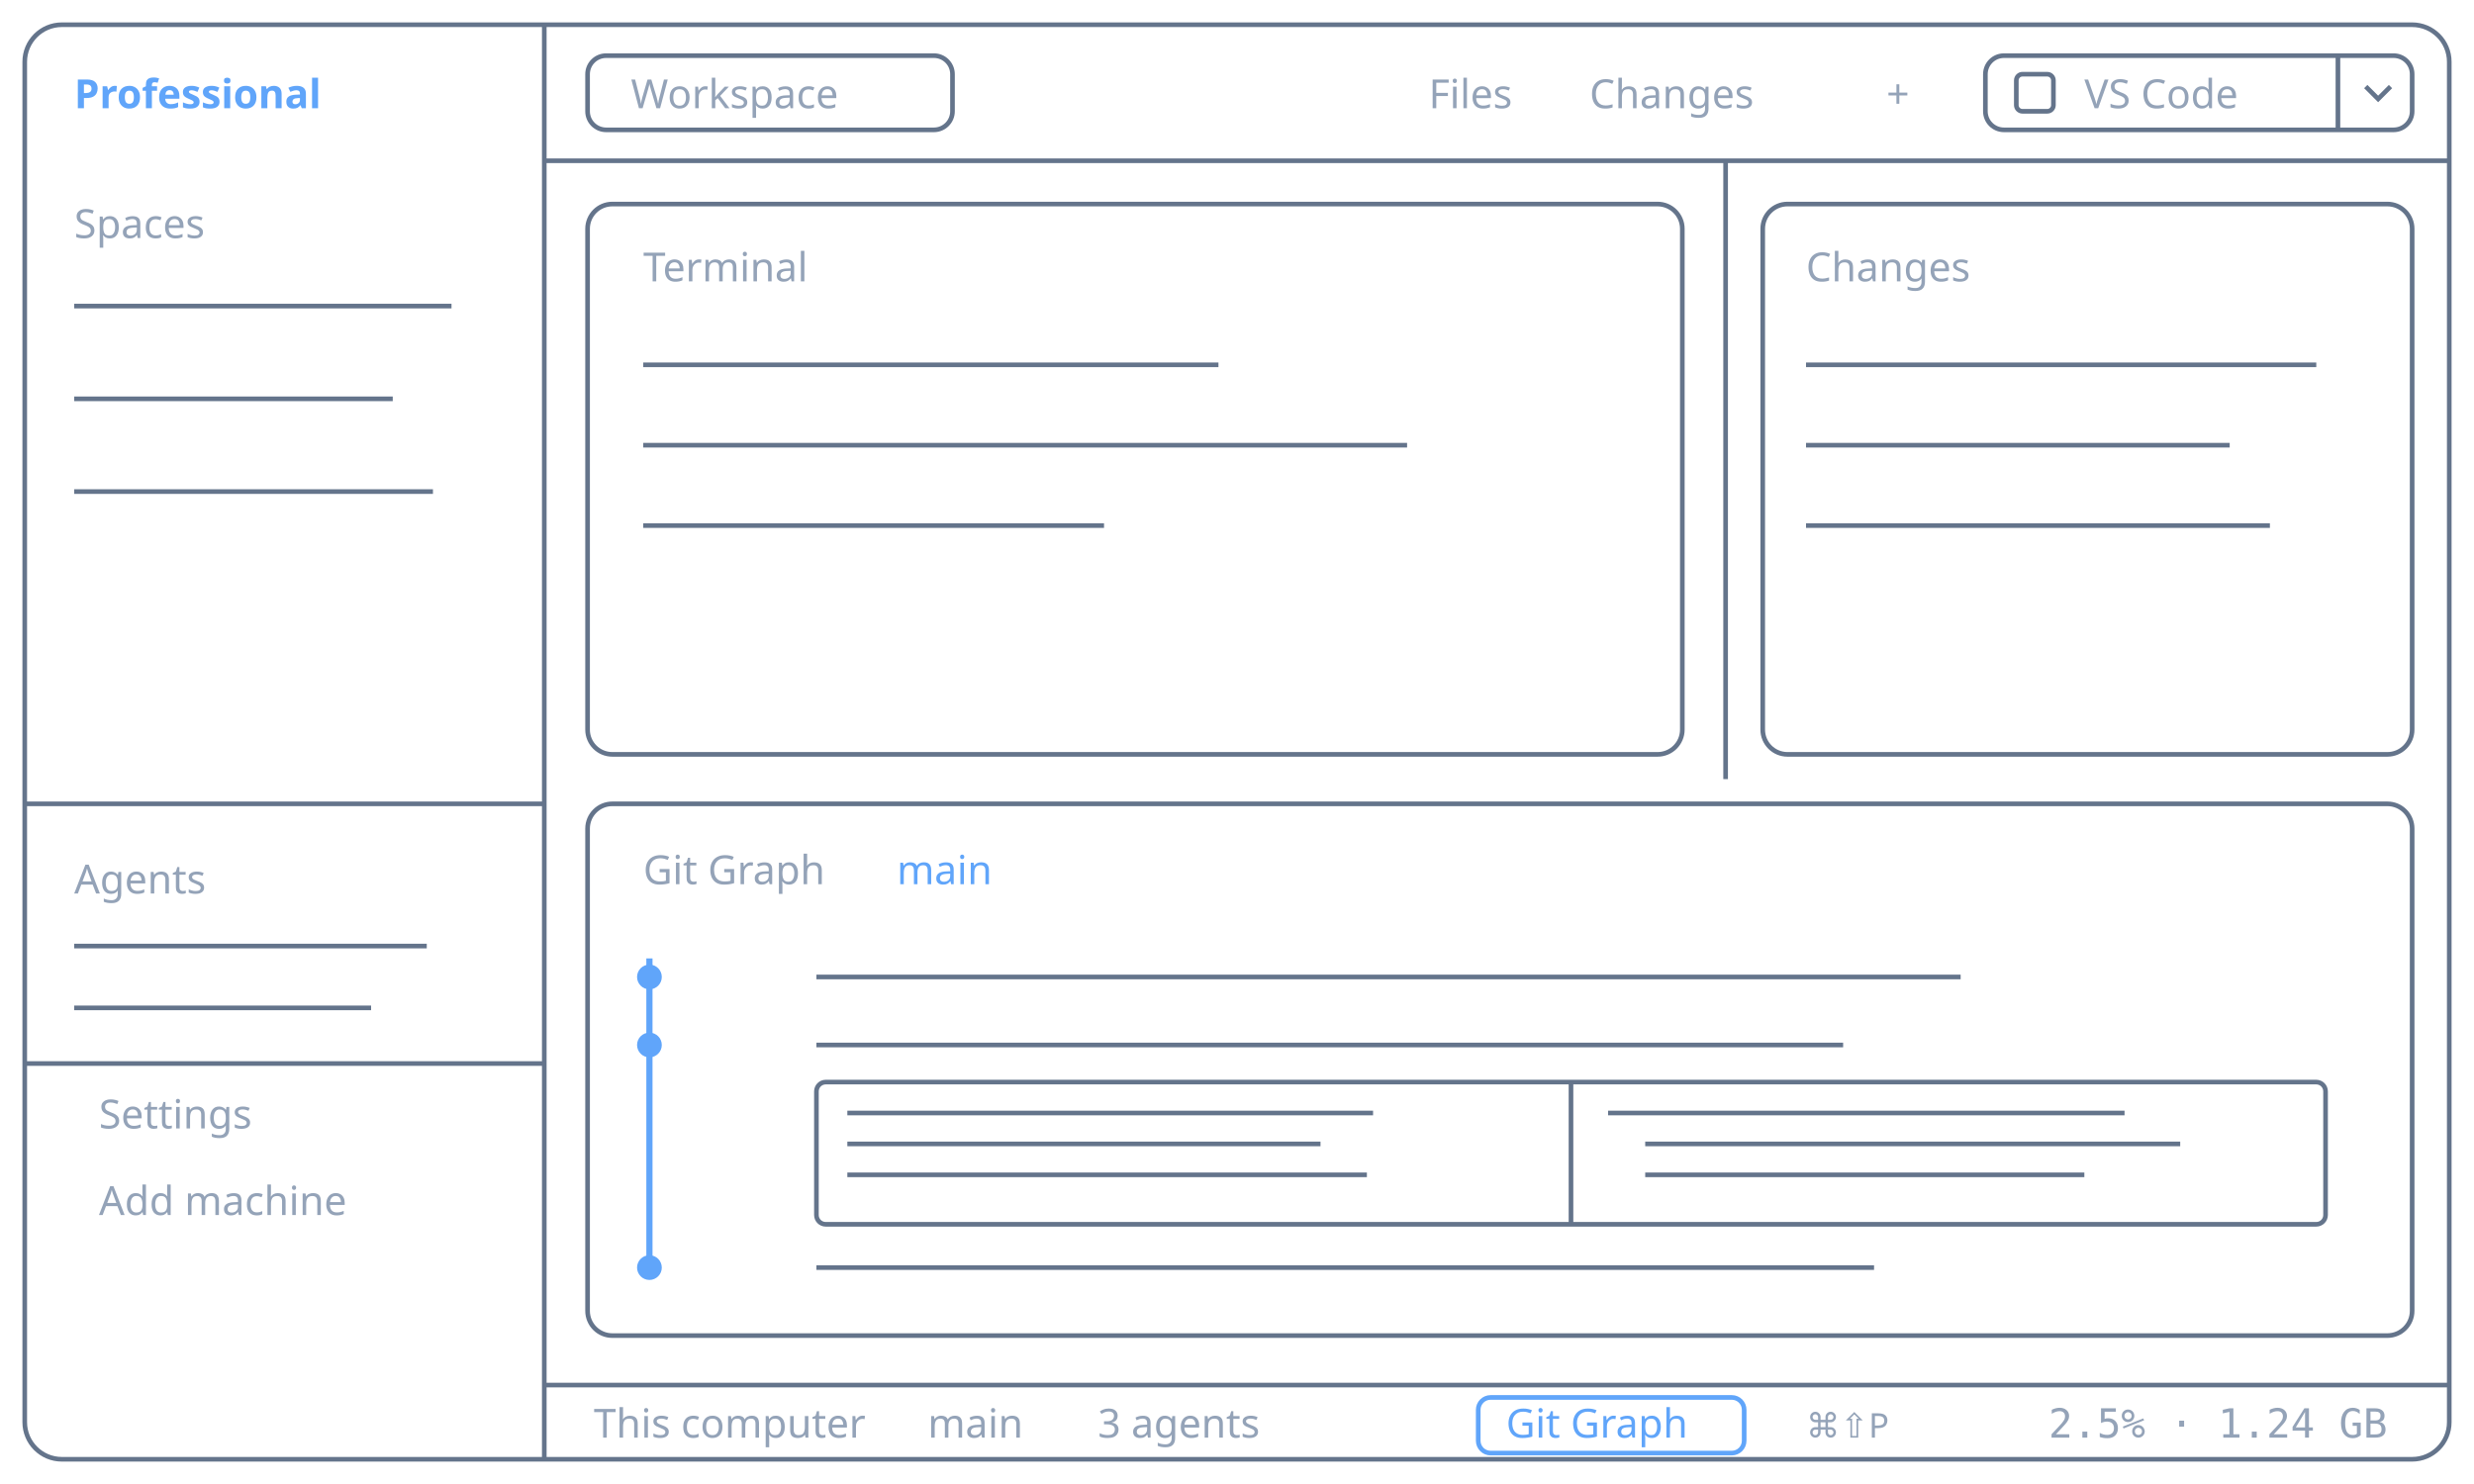
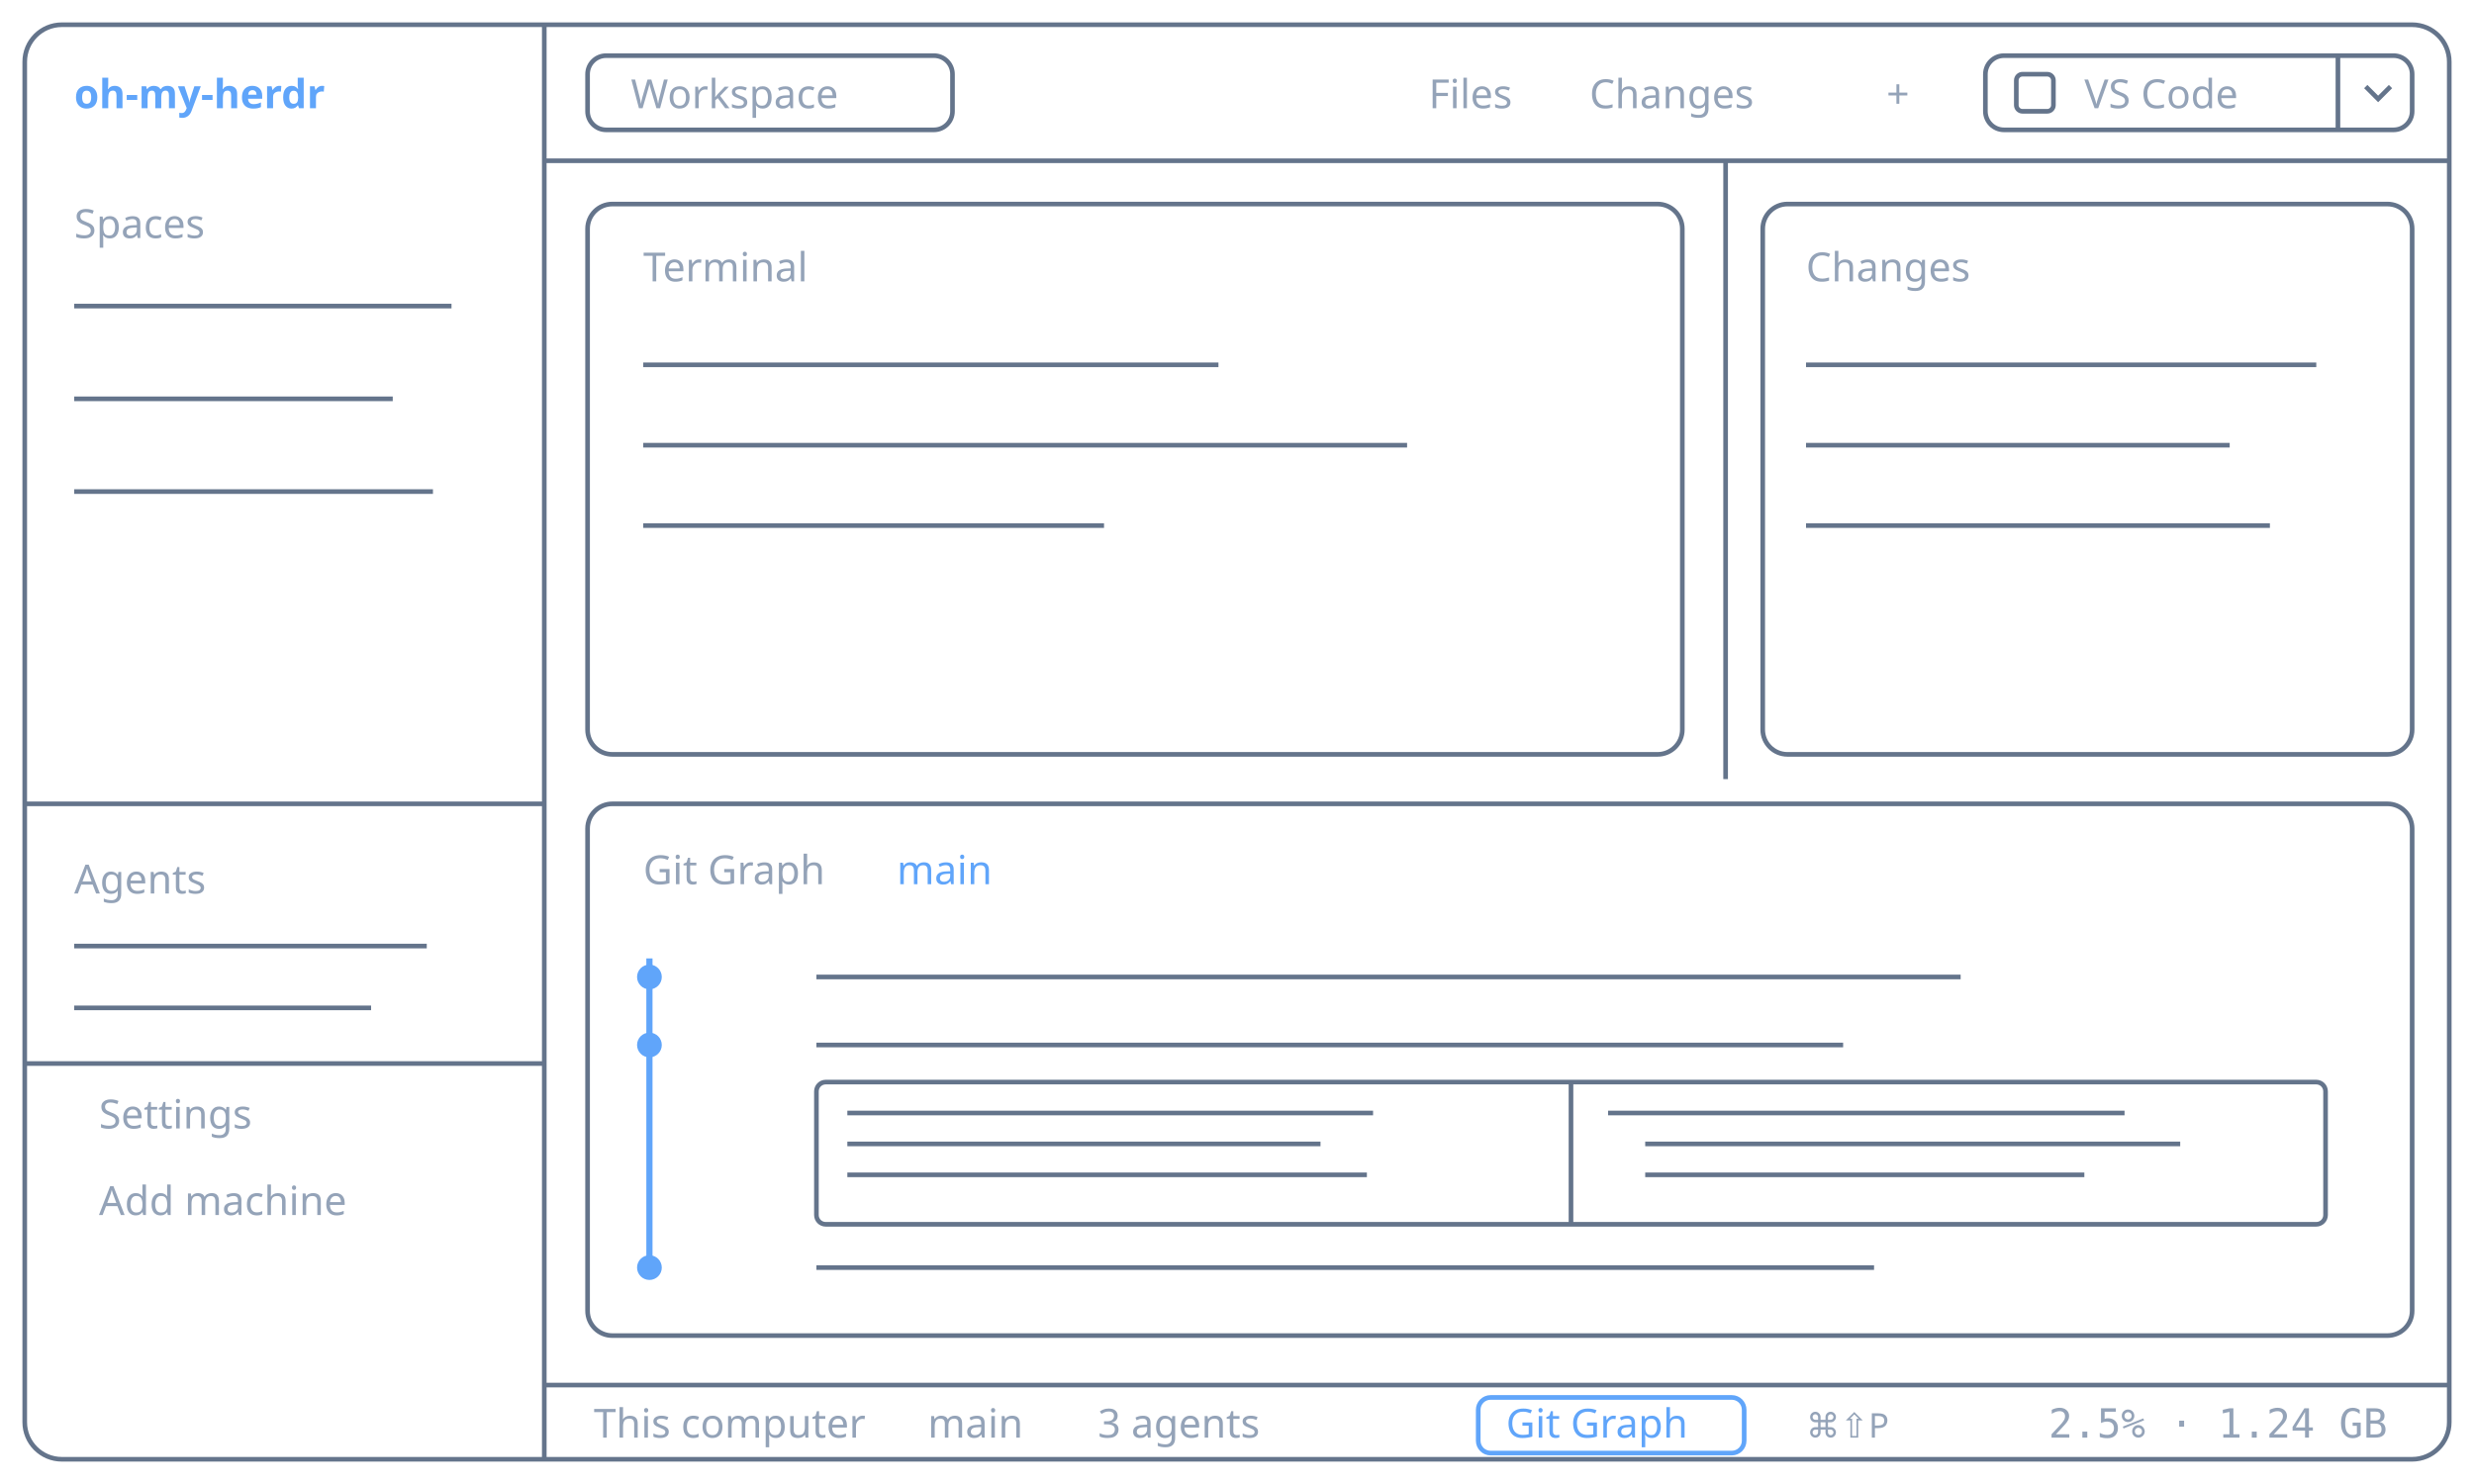
<svg xmlns="http://www.w3.org/2000/svg" viewBox="0 0 800 480" fill="none">
  <g stroke="#64748b" stroke-width="1.5">
    <rect x="8" y="8" width="784" height="464" rx="12" />
    <path d="M176 8v464M176 52h616M176 448h616M558 52v200M8 260h168M8 344h168" />
    <rect x="190" y="66" width="354" height="178" rx="8" />
    <rect x="570" y="66" width="210" height="178" rx="8" />
    <rect x="190" y="260" width="590" height="172" rx="8" />
    <rect x="190" y="18" width="118" height="24" rx="6" />
    <rect x="642" y="18" width="138" height="24" rx="6" />
    <rect x="652" y="24" width="12" height="12" rx="2" />
    <path d="M756 18v24m9-14 4 4 4-4" />
    <rect x="478" y="452" width="86" height="18" rx="4" stroke="#60a5fa" />
    <path d="M210 310v100" stroke="#60a5fa" stroke-width="2" />
    <g fill="#60a5fa" stroke="none">
      <circle cx="210" cy="316" r="4" />
      <circle cx="210" cy="338" r="4" />
      <circle cx="210" cy="410" r="4" />
    </g>
    <path d="M264 316h370m-370 22h332m-332 72h342M24 99h122M24 129h103M24 159h116M24 306h114M24 326h96M208 118h186m-186 26h247m-247 26h149M584 118h165m-165 26h137m-137 26h150" />
    <rect x="264" y="350" width="488" height="46" rx="3" />
    <path d="M508 350v46M274 360h170m-170 10h153m-153 10h168M520 360h167m-155 10h173m-173 10h142" />
  </g>
  <g fill="#94a3b8" font-family="sans-serif" font-size="13">
-     <text x="24" y="35" fill="#60a5fa" font-weight="600">Professional</text>
+     <text x="24" y="35" fill="#60a5fa" font-weight="600">oh-my-herdr</text>
    <text x="24" y="77">Spaces</text>
    <text x="24" y="289">Agents</text>
    <text x="204" y="35">Workspace</text>
    <text x="462" y="35">Files</text>
    <text x="514" y="35">Changes</text>
    <text x="610" y="35">+</text>
    <text x="674" y="35">VS Code</text>
    <text x="32" y="365">Settings</text>
    <text x="32" y="393">Add machine</text>
    <text x="208" y="91">Terminal</text>
    <text x="584" y="91">Changes</text>
    <text x="208" y="286">Git Graph</text>
    <text x="290" y="286" fill="#60a5fa">main</text>
    <text x="192" y="465">This computer</text>
    <text x="300" y="465">main</text>
    <text x="355" y="465">3 agents</text>
    <text x="487" y="465" fill="#60a5fa">Git Graph</text>
    <text x="584" y="465" font-size="11">⌘⇧P</text>
    <text x="772" y="465" text-anchor="end" font-family="monospace">2.5% · 1.24 GB</text>
  </g>
</svg>
